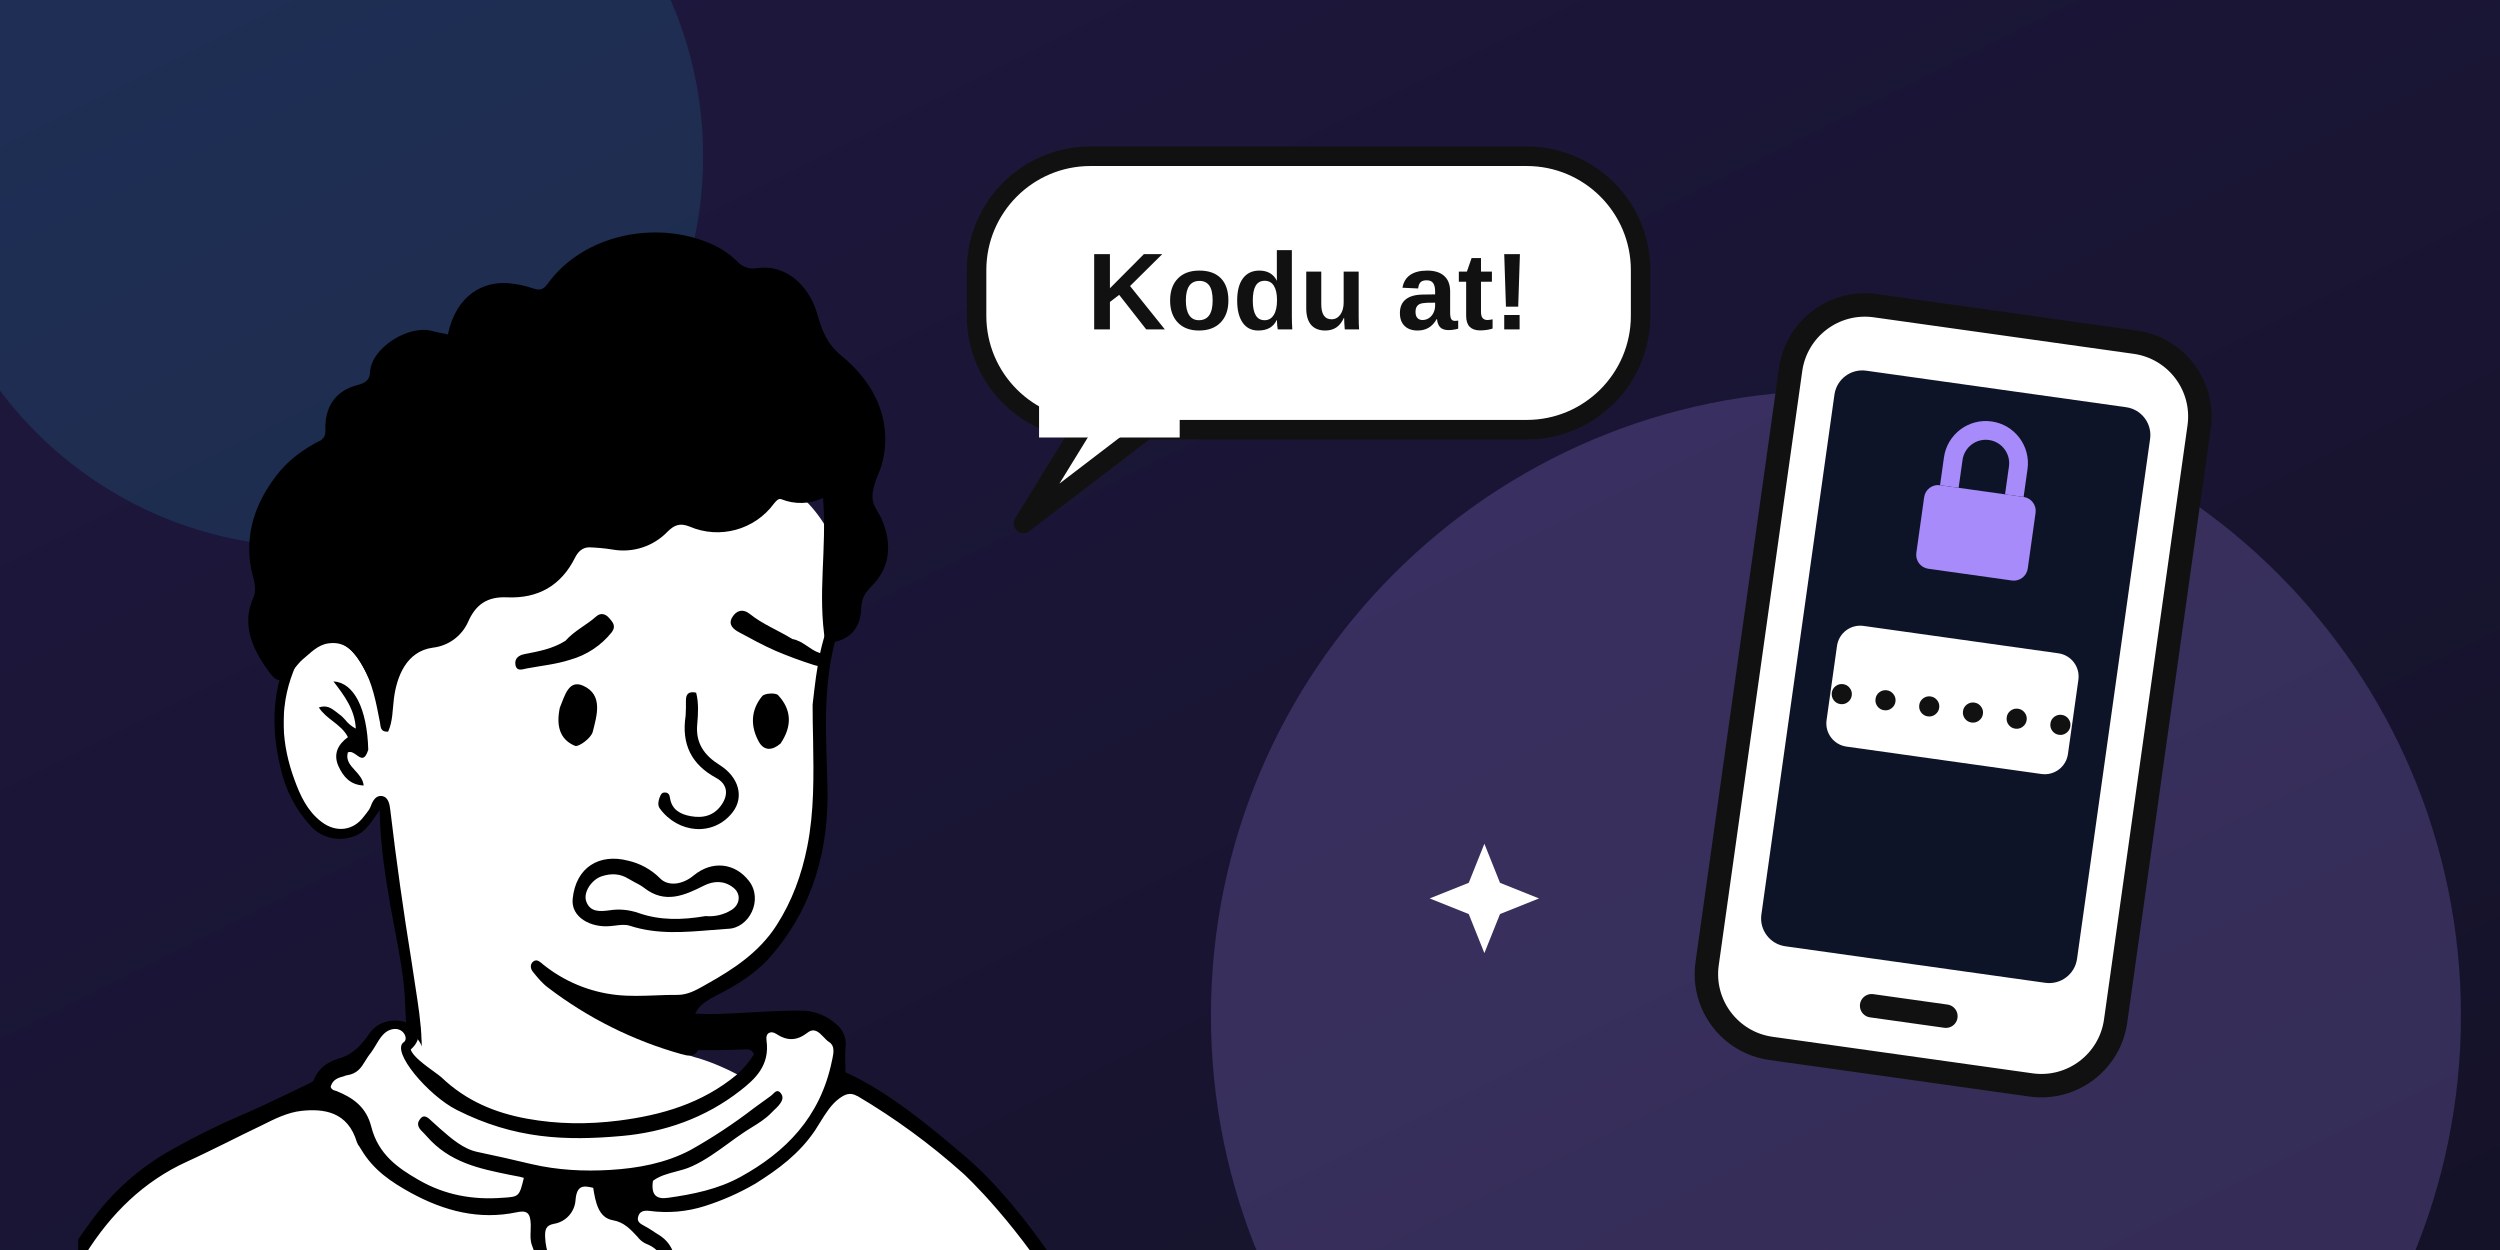
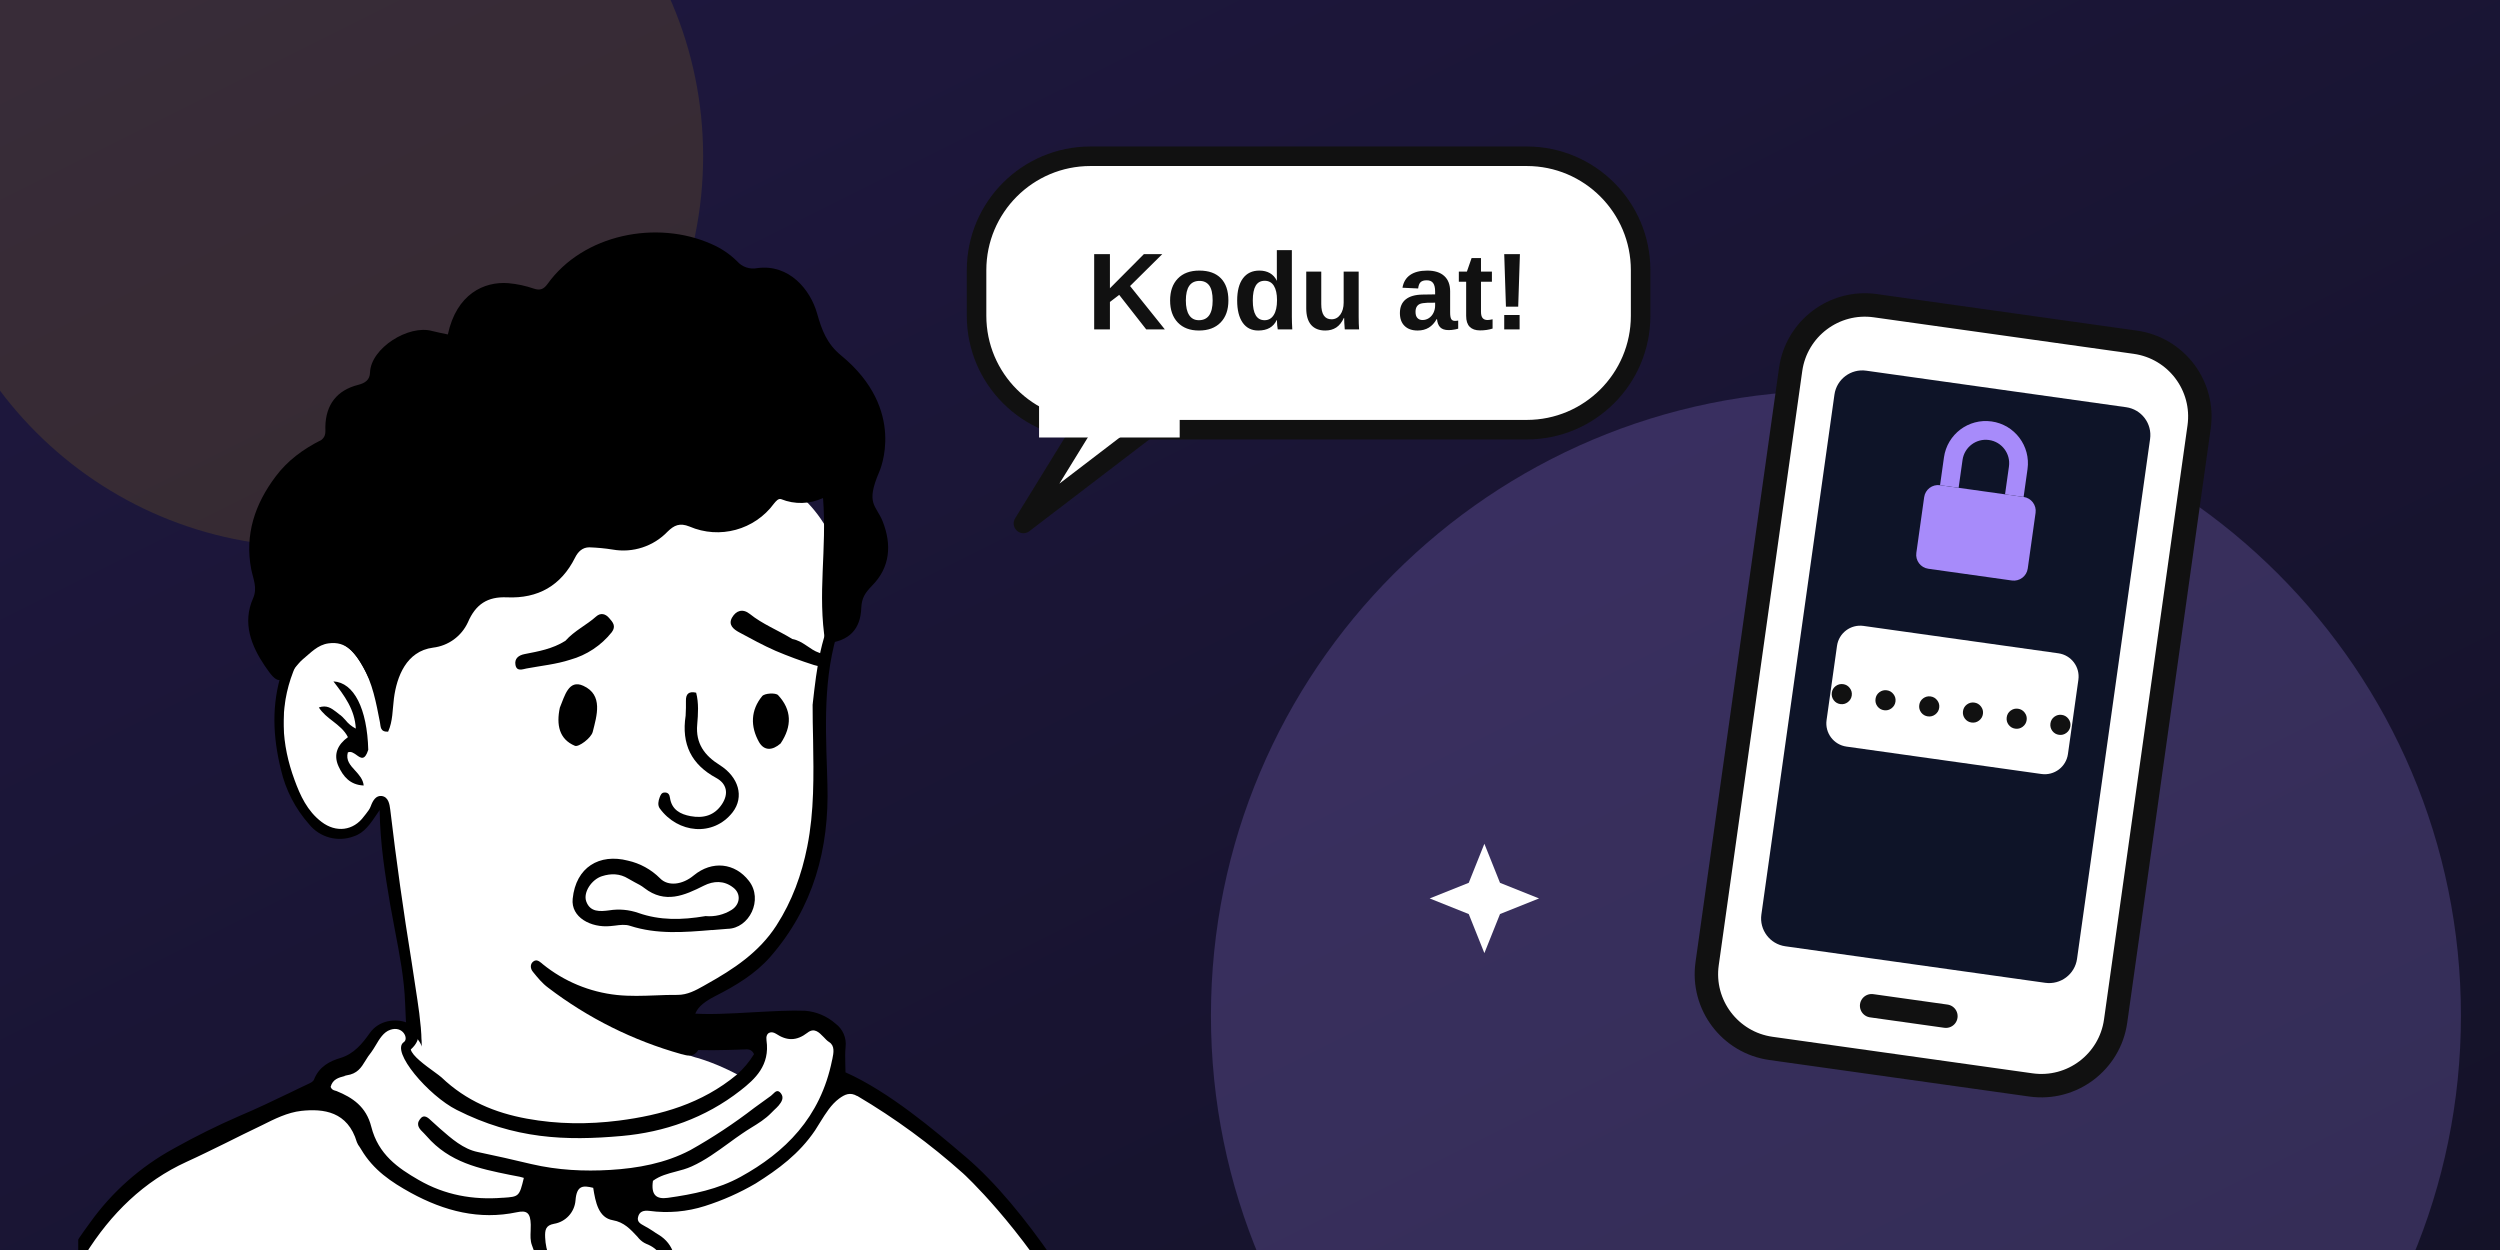
<svg xmlns="http://www.w3.org/2000/svg" viewBox="0 0 640 320" role="img" aria-label="Deniz bir kod istiyor; telefonda kilitli altı haneli kod">
  <defs>
    <linearGradient id="g11" x1="0" y1="0" x2="1" y2="1">
      <stop offset="0" stop-color="#1f1840" />
      <stop offset="1" stop-color="#141228" />
    </linearGradient>
  </defs>
  <rect width="640" height="320" fill="url(#g11)" />
  <circle cx="470" cy="260" r="160" fill="#a78bfa" opacity="0.22" />
-   <circle cx="80" cy="40" r="100" fill="#22d3ee" opacity="0.12" />
+   <circle cx="80" cy="40" r="100" fill="#f5c400" opacity="0.12" />
  <svg x="20" y="50" width="270" height="270" viewBox="330 230 1084 1084" fill="none" shape-rendering="auto">
    <mask id="m12">
      <rect width="1744" height="1744" rx="0" ry="0" x="0" y="0" fill="#fff" />
    </mask>
    <g mask="url(#m12)">
      <g transform="translate(531 487)">
        <path d="M554 727.7c-99.2 297-363.8 388.6-503.7 19.8-19.3-50.7 31-69.5 66.2-91.9 24.1-15.3 36.8-28.5 35.3-42.2-7-64.4-36.9-243.8-36.9-243.8l-3-5.8s.7-1.6-2.2 1.2c-3 3-9.9 34.2-37 34.2-24.5 0-49.2-10.9-61-86.3C7.2 285.6 9.6 214 40 201c12.5-5.3 24-7.2 35.2-.8 11.3 6.4-13-22 112-126C268.4 6.4 396.7-3.5 448.5 8 500.3 19.5 552 44.8 574.9 98.5c27.8 65-25.9 114.3-14 262.5-2.2 53.6.8 171.2-146.6 210.6-28 7.5-19.3 48.4 22.7 58.4 67 21 117 72.3 117 97.9" fill="#fff" />
        <path fill-rule="evenodd" clip-rule="evenodd" d="m554 266.2.1-1.4c4.1-36.4 8.2-71.7 27.1-103.4 6.5 4.4 5.7 10 3.7 15.2-19.9 51.2-18 104.4-16.2 157.6l.4 14c2.1 66.4-14.5 126.8-58.7 177.5-15.4 17.6-35.8 29.8-56.5 40.3-21.4 11-25.9 20.1-19.2 43.6l.8 2.6c1.4 3.9 2.8 7.9-1 11.8-4.5 4.6-9.5 3.3-14.8 1.8l-.6-.1a406.4 406.4 0 0 1-137-68.3c-6-4.4-10.8-10.3-15.5-16.1l-.3-.4c-2.5-3-3-7.8.5-10.4 3.3-2.5 5.8-.5 8.7 1.8l1 .9a145.5 145.5 0 0 0 76.3 31.7c13.4 1.4 26.6.9 40 .4 7.4-.3 14.8-.6 22.3-.5 10.2 0 18.7-4.7 26.7-9.2l2.8-1.6c27.8-15.5 54.3-32.8 72.2-60.7 16.1-25 25.9-52.2 31.6-80.9 7.2-36.1 6.6-72.7 6-109.8-.3-12-.5-24.2-.5-36.4ZM50.6 190.8c21.9-1.7 34 11.2 44.3 26.3a140.4 140.4 0 0 1 22.4 61.5c.5 3.7 1 7.6-1.2 11.3-4.5.6-4.9-3-5-5.6-.5-20.7-9.7-38.7-18.9-56.1-6.6-12.5-16.2-24.6-31.4-27.6-17.2-3.5-33 12-40.8 32.2-14.5 37.6-12 74.6 1.4 111 5.8 15.9 13.1 32.1 27.8 43.2 14.8 11.3 32.7 9.3 43.6-5.7l2-2.5c2-2.6 4-5.1 5-8 2.1-5.8 5.4-11.2 11.3-10.4 6.8 1 8 8.3 8.7 14a3661 3661 0 0 0 22 156.7l5.9 38.8c2.6 17.1 5.6 41.7 3.6 52.1a28 28 0 0 0-.3 2.2c-.4 2.8-.6 5-4.2 5.5-4.9.8-7-2-7.7-6.4-2.3-17-3-23.6-4-49.6-.9-25.2-5.6-50-10.4-74.9l-5-27c-5.2-30.8-10.3-62-10.8-97l-2 3c-7.6 11.3-13.7 20.5-24.5 24a40.5 40.5 0 0 1-46.1-12.5 127.8 127.8 0 0 1-28.8-55.8c-8.4-34-9.9-67.1.9-100.6 5.2-16.1 23.7-44.7 42.2-42Zm34.6 127.5c4.4 3.2 8.4 6 12-5.4-1.1-42.2-14.7-69.2-35.8-70.3 11.2 14.6 22 28.8 23 48.5a32.3 32.3 0 0 1-10.7-8.8c-2-2.2-4-4.4-6.5-6l-3-2.4c-4.8-3.6-9.7-7.4-17.8-4.5 3.8 5.8 9 10 14.3 14 6 4.7 12 9.3 15.6 16.5-10.6 7.7-15.2 17.7-9.7 29.9 4.8 10.5 11.9 19.2 25.9 19.8-.6-6.3-4.7-10.9-8.8-15.4-5-5.4-9.7-10.6-7.5-18.6 3.2-1.5 6.2.7 9 2.7Z" fill="#000" />
      </g>
      <g transform="translate(178 1057)">
        <path d="M1292.6 693H83.3l8.6-63.3S14.2 603.3 6.5 588c-7.8-15.3 84.2-214.1 96.8-245.6C116 310.8 200.1 188 239 168.3a3409.1 3409.1 0 0 1 147-69.7c4.8-2.1 7.2-3 14.8-16.1 7.7-13 33.6-18.8 43-26.5 4.3-3.5 14.6-31.5 35.3-28a32.4 32.4 0 0 1 26.2 19.6s11.8 99.2 188.1 84.7c52.6-4.2 156-39 160.7-77.4 2.2-18.4-11.5-32-11.5-32s53-8.9 77.1 5c24.1 14 14.8 52 14.8 52s83.3 47 110.1 72.8C1090 196.4 1184 303.9 1225 404.5c23.1 57 77.8 160.3 85.9 173.4 8.1 13-27 36-27 36l8.8 79Z" fill="#fff" />
        <path fill-rule="evenodd" clip-rule="evenodd" d="M952.9 98.7a688.9 688.9 0 0 1 108.5 79.4c1.2 1 58 53.1 111.2 143.2C1226.1 412 1276 540.7 1276 540.7c10.1 26.7-34.4 57-63 73.5-50.6 29.1-78.5 51.8-75.3 51.1 30-5.9 75.6-29.2 102.5-45a98 98 0 0 1 18.8-7.7c3.2-1 6.4-2.1 9.7-3.4l2.5 9.4c4 14 7.6 27.5 7.8 42v3.7c0 9 0 18 3.7 27.7 5.2 1 9 1 13.1 0l-.2-2c-2-20.2-4-39.4-6.8-58.5-.9-6.2 0-10.3 5.2-12 5.7-2 10.1-6 14.5-10 2.3-2.2 4.5-4.3 7-6 9.8-7.2 10.9-16.9 4.5-26.1-8-11.8-13.7-24.9-19.5-38-2.1-5-4.3-10-6.7-15l-8.8-18.9c-23.3-50-50-107-69.5-140.9-28.7-49.7-87.5-149.1-151.5-203.5l-1.8-1.5c-29.2-24.9-76.7-65.3-121.5-85.2l-.2-8.4c-.1-6.1-.3-12 .3-17.7a26 26 0 0 0-10.4-24 53.8 53.8 0 0 0-31.2-13.2c-14.7-.6-33.4.5-52.4 1.5-24 1.4-48.5 2.8-67 1-11.3-1.1-12.8 2.2-9.6 15-10.5 8.5-10.3 12.7 1 19 3 1.6 6.3 2.7 9.6 3.2 10 1.5 35.5.7 49 .3l4.8-.2h1.7c3.8-.3 7.9-.6 10.4 4.8A93.8 93.8 0 0 1 829 76.8c-36.1 29.9-77.7 41.6-121.2 47.2-31.6 4-63 3.8-94.6-2-32.7-6-62.2-18.1-87.7-42.4-1.3-1.2-4.2-3.3-7.6-5.8-9.1-6.6-22.5-16.3-24-22.9 26.7-24.2-23.2-43.7-42.2-16.8-7.6 10.8-16.3 21.4-30 25.5-10.8 3.2-22 8.7-27.3 22.3-.8 2-3.4 3.3-5.4 4.2-6.5 3-13 6.2-19.4 9.3-17.3 8.3-34.6 16.6-52.2 24a751.6 751.6 0 0 0-65.3 32.3l-2.5 1.4a256.6 256.6 0 0 0-85.2 75.6C130 275.3 103.4 327 80 381.3c-13 30-26.5 60-40 89.8l-2 4.2c-2.3 5.3-4.7 10.4-7.2 15.6-11.7 25.3-23.5 50.6-28.7 78.8-3.8 20.3-4.5 34.6 16.3 48.9 16.6 11.3 32.8 22.5 52 26.7 8.8 2 10.9 8 9.5 16.6l-1.6 9.2c-1.3 7.3-2.6 14.6-3.3 21.9H90c.6-15.6 4.1-30.6 8-47l3.6-15.7c19 9.4 38.5 17.3 57.9 25 27 11 54.2 22 80.5 37.2 9.7.6 19.3.5 29-.4l-.4-.7c-.7-1.5-1.2-2.7-2-3-13.5-6.1-26.5-13.5-39.4-21a460.4 460.4 0 0 0-39-20.6c-9.8-4.4-19.4-9.1-29-13.8a555 555 0 0 0-50.1-22.6c-9-3.4-18.2-5.7-27.5-8a350.4 350.4 0 0 1-57-18.7c-8-3.3-11.1-8.7-7.4-19.6 6-17.8 13-35.2 20.3-52.4 8.7-20.3 17.9-40.4 27-60.5L75 428l12.9-28.4c8.1-17.9 16.3-35.7 24.3-53.7 12.7-28.7 29-54.9 45.2-81l1.7-2.8c26.7-43 60.8-75.8 104.3-95.7 13.3-6 26.4-12.6 39.6-19a2169.7 2169.7 0 0 1 37.7-18.5c13.2-6.6 26.4-13.3 40.8-14.9 22.7-2.4 47.6.5 57 32.2a19 19 0 0 0 2.9 5l1.5 2.4c12.6 21.4 31.1 33.6 51 44.6 34.8 19 70.6 28.1 109 20 10.5-2.3 14 .8 14.3 12.7l-.1 6.3c-.2 5.1-.5 10.2 1.4 15.1 8.8 23.2 10.8 45.9-2.7 68-1 1.5-1.6 3.3-2.2 5.2l-1 2.9-.4 1c-1.3 3.2-2.7 6.7.4 9.4 3.7 3.3 7 1 10-2.1 13.8-14 21.4-52.8 13.8-72A63 63 0 0 1 632 244c-.3-7.8.6-12.3 9-13.9a26.5 26.5 0 0 0 22.2-24c1.2-15.9 8-15.5 18.2-13 2.3 14.7 5.4 30.8 20.2 33.3 11.5 2 18.1 9.3 25.3 17l1.5 1.8c2.1 2.3 4.6 4.2 7.4 5.4 12.7 5 19.3 14 17.4 29.8-.3 2.3-.2 4.7-.1 7 0 2.4.2 4.8-.1 7-2.9 22.6 8.8 34.7 21 47.2 3.1 3.3 6.3 6.6 9.3 10.2 5.7-10.4.9-16.7-4-21.4-12.3-12-16-26.1-13.7-44.3 2.3-18-.8-35-17-44.8-2-1.2-3.9-2.4-5.7-3.7a107.8 107.8 0 0 0-9.2-5.5c-3.6-2-7.5-4-6.2-9 1.4-5.8 5.7-7 11.7-6.3a130 130 0 0 0 57-5 257.2 257.2 0 0 0 52.2-23.2c23.2-14.6 44.6-30.3 61-54.5l5.5-8.8c5.5-8.8 11-17.8 19.2-23.9 6-4.4 11.3-6.9 18.7-2.6ZM425.9 78l2-.5c11-1.6 15-7.8 19.4-15.1 1.7-2.8 3.6-5.8 6-8.7 1.4-2 3-4.4 4.5-7 3.8-6.5 8.2-13.8 15-16 13-4.5 19.2 9.1 14 12.6-14 9.3 25.4 55.2 54.3 69.7 59.4 30 111.8 32 169.7 26.8 43.6-3.9 85.6-18.3 122-46.8 15-11.7 30.4-25.8 26.7-51.5-1.1-8 4.6-10 9.7-6.8 11.3 7.5 21.2 7.6 32.4-1 7-5.5 11.8-.5 16.6 4.4 1.9 2 3.7 4 5.7 5.2 6 3.8 4.6 11 3.3 17.4l-.3 1.2c-11.9 59.2-48.6 94.9-94 119.9-23 12.7-49 18-74.9 21.6-11.5 1.6-17.4-2.7-15.2-17.5 7-5.2 15.2-7.3 23.5-9.5 5.5-1.4 11-2.9 16.3-5.3 13.8-6.2 26-15.2 38.3-24.1 4.4-3.2 8.7-6.4 13.2-9.4a214 214 0 0 1 9.7-6.3c7.2-4.4 14.5-8.9 20.6-15.2l3-3a53 53 0 0 0 4.6-4.6c2.9-3.5 5.8-7.9 2.4-12.4-3.2-4.3-5.7-2-8.1.4l-2.2 2c-5.7 4-11.3 8.1-17 12.3a543.8 543.8 0 0 1-66 43.6c-25.7 13.5-54 18.6-82.2 20.3-27 1.6-53.9.3-81-6-18.1-4.4-36.7-8.5-55.1-12.4-14.9-3-27-13.7-38.8-24a633 633 0 0 0-8.3-7.5c-4-3.8-8.2-8-12.4-2.2-4.5 6-.2 10.3 4 14.3l2.8 3c23.6 27.3 54.5 33.5 85.3 39.8l10.4 2 3 .8 1.3.4c-4.6 19.3-5.2 19.3-21.1 20.4h-.7C558 205.7 529 200.6 502 185c-21.2-12.2-41.5-26.2-48.7-54.7-5.2-20.7-19.3-30-35.8-36.7l-1.4-.4c-1.7-.5-3.4-1-4.6-3.8 2.1-8 8.3-9.6 14.5-11.2Z" fill="#000" />
      </g>
      <g transform="translate(266 207)">
        <path d="M313.9 274.5c5.3-4 4.1-9 4.2-13.6.4-22.7 11.9-37.6 33.8-43.1 7-1.8 11.9-5 12.1-12.6.8-25.2 39.8-49.6 64-42.7 5.3 1.4 10.7 2.3 16 3.5 8.9-41.5 37.2-54.7 62.2-52.7 9 .8 17.7 2.7 26.2 5.6 6.5 2.2 10.2.5 14-4.7C583 63 658.8 47.9 715.2 73.2a85.6 85.6 0 0 1 26 17.5 21.9 21.9 0 0 0 21 7.1c32.7-4.3 54.4 22.2 61.3 46.6 4.8 17.1 10.1 31.3 24.7 43.2 68.2 56 39.4 119 39.2 119.6-14.3 33.2-3.3 34 3.5 50.9 9.5 24 7.7 47.3-10.8 66-7.1 7.4-10.8 12.4-11.2 23.4-.8 20.4-11.4 34.1-36.8 36-8.5-51.8 1.7-95.7-2.5-149.4a53.8 53.8 0 0 1-43 1.2c-2.9-1-5.3 2-7.3 4.4a72.3 72.3 0 0 1-87 23.7c-10-4-15.7-1.3-22.4 5.2a63 63 0 0 1-56.5 18.5c-8-1.3-16-2-24-2.3-7 0-11.6 4.4-14.7 10.7-14.4 28.7-38 42.1-69.9 40.7-19.9-.9-32.2 7-40.2 25.7a45.3 45.3 0 0 1-35.8 26c-27.6 3.6-37.3 30-40.2 52-1.5 11.6-1.1 23.7-6 34.4-8.4.3-7.5-5.3-8.4-9.7-3.9-20-7.5-40.3-18-58.1-7.7-13-16.4-25.6-34.8-23-11.3 1.5-18.4 9.8-26.5 16.4-3.2 2.7-5.8 6.2-8.6 9.4-14.3 16.3-17.5 16.5-30.4-2.6-13.7-20.3-23.5-44-12-69.7 4.6-10.5 0-19.7-2-29.7-6.8-35.6 3.8-67 25.1-95.3 12.2-16.3 28-28 46.9-37.5Z" fill="#000" />
      </g>
      <g transform="translate(791 871)">
        <path d="M184 99.8a43 43 0 0 0 26.7-6.4c8.8-5.7 9.9-16.8 1.5-23.1-9.4-7.3-20-7-30-1.9-20.1 10.2-40 18.9-61.2 2.4-5-3.8-11.1-6.1-16.5-9.5a31.1 31.1 0 0 0-27-2.5C66.6 62.2 58 75.4 61.1 84.6c4 11.5 14.5 10.5 23.6 9.3 10.1-1.6 20.4-.7 30 2.7 22 7.7 44.3 7.4 69.1 3.2Z" fill="#fff" />
        <path fill-rule="evenodd" clip-rule="evenodd" d="m190.4 114.2 16-1.3c22.4-.3 37.1-30 22-49.3-14.2-18.4-37.7-21.3-56.8-5.5-11.4 9.5-26.3 11.5-34.6 2.8a67.3 67.3 0 0 0-33-18.1C74.9 35.3 50.6 49.4 47.3 82c-2 19.1 18.8 30 38.6 28.1l4.8-.5c5.3-.7 10.6-1.4 15.5.2 27.7 9 55.7 6.7 84.3 4.3Zm20.3-20.8a43 43 0 0 1-26.8 6.4c-24.8 4.2-47 4.5-69-3.2-9.7-3.4-20-4.3-30-2.7-9.2 1.2-19.7 2.2-23.7-9.3-3.2-9.2 5.5-22.4 16.2-25.8 9.3-3 18.4-2.8 27 2.5L111 65c3.5 1.8 7 3.6 10 6 21.2 16.4 41 7.7 61.2-2.5 10-5 20.6-5.4 30 1.9 8.4 6.3 7.3 17.4-1.5 23Z" fill="#000" />
      </g>
      <g transform="translate(653 805)" />
      <g transform="translate(901 668)">
        <path d="M53.4 96.7c.2-5.7.5-10.4.3-15-.2-7.3 3-10.2 10.5-8.5 2.8 10.7 2 22 1.1 32.7-1.8 19.6 7.7 32 23 41.6 19.6 12.3 25.6 32.7 13.4 48.6-19.8 25.4-56.3 21.8-75-4.1-2.2-3.2-1.4-7.5 0-11.2.9-2.3 1.9-5 5-5 3.8-.2 5.2 2.2 5.6 5.5 1.8 12.3 10.8 16.9 21.2 18.8 13 2.4 24.5-.5 32.3-12.4 7-10.7 5-20.9-6-26.9-25.4-13.7-35.9-34.6-31.4-64Z" fill="#000" />
      </g>
      <g transform="translate(610 680)">
        <path d="M215.1 76.6c5-12 9-29.4 24.1-22.5 20.7 9.4 13.9 30.7 9.7 47.4-1.6 6.3-14.5 15.9-18.3 14.3-16.3-6.8-19.2-21.7-15.5-39.2ZM442 113.4c-8.6 7.5-17 7.6-22.2-1.5-9-16-8.6-32.8 3.3-47.2 2.5-3 13.8-3.6 16.3-1 14 15 14.6 31.8 2.6 49.7Z" fill="#000" />
      </g>
      <g transform="translate(610 680)" />
      <g transform="translate(774 657)">
        <path d="M56.8 30.9c9.5-10.6 21.8-16.2 31.6-25C93 1.8 98 3 101.8 7.5c3.8 4.3 7.3 8.3 2.7 14.5a83 83 0 0 1-42.7 28.3C47.4 55 32 56.5 17 59.3c-4.5.9-10.2 3.3-11.5-3.6-1.2-6.6 3.2-10 9.5-11.2 14.2-2.8 28.4-5.2 41.8-13.6ZM289.9 29c11.3 2 18 11 27.8 14.2 3.8 1.2 8.4 4.7 6.6 9.5-2.1 5.8-8 4.3-12.2 3a450.2 450.2 0 0 1-39.2-14.5c-12.8-5.6-25.1-12.4-37.4-19-6-3.2-11.6-7.8-7.4-15.2 4.2-7.3 11-9.5 18.3-3.7C259.4 13.8 275 19.8 290 29Z" fill="#000" />
      </g>
      <g transform="translate(0 559)" />
    </g>
  </svg>
  <g transform="translate(250 40)">
    <rect x="0" y="0" width="170" height="70" rx="29.167" fill="#fff" stroke="#111" stroke-width="5" stroke-linejoin="round" stroke-linecap="round" />
    <path d="M28 68 l-16 26 l34 -26" fill="#fff" stroke="#111" stroke-width="5" stroke-linejoin="round" stroke-linecap="round" />
    <rect x="16" y="62" width="36" height="10" fill="#fff" />
    <text x="85" y="44.333" text-anchor="middle" font-family="Arial,Helvetica,sans-serif" font-weight="800" font-size="28" fill="#111">Kodu at!</text>
  </g>
  <g transform="translate(500 178) rotate(8) scale(1.2)">
    <rect x="-44" y="-80" width="88" height="160" rx="16" fill="#fff" stroke="#111" stroke-width="5" stroke-linejoin="round" stroke-linecap="round" />
    <rect x="-34" y="-66" width="68" height="124" rx="6" fill="#0e1428" />
    <rect x="-26" y="-12" width="52" height="26" rx="5" fill="#fff" />
    <text x="0" y="8" text-anchor="middle" font-family="Arial" font-weight="800" font-size="15" fill="#111">• • • • • •</text>
    <g transform="translate(0 -40)">
      <rect x="-12" y="-4" width="24" height="18" rx="3" fill="#a78bfa" />
      <path d="M-7 -4 v-6 a7 7 0 0 1 14 0 v6" fill="none" stroke="#a78bfa" stroke-width="4" />
    </g>
    <path d="M-8 68h16" stroke="#111" stroke-width="5" stroke-linejoin="round" stroke-linecap="round" />
  </g>
  <path transform="translate(380 230) scale(1)" d="M0 -14 L4 -4 L14 0 L4 4 L0 14 L-4 4 L-14 0 L-4 -4Z" fill="#fff" />
</svg>
